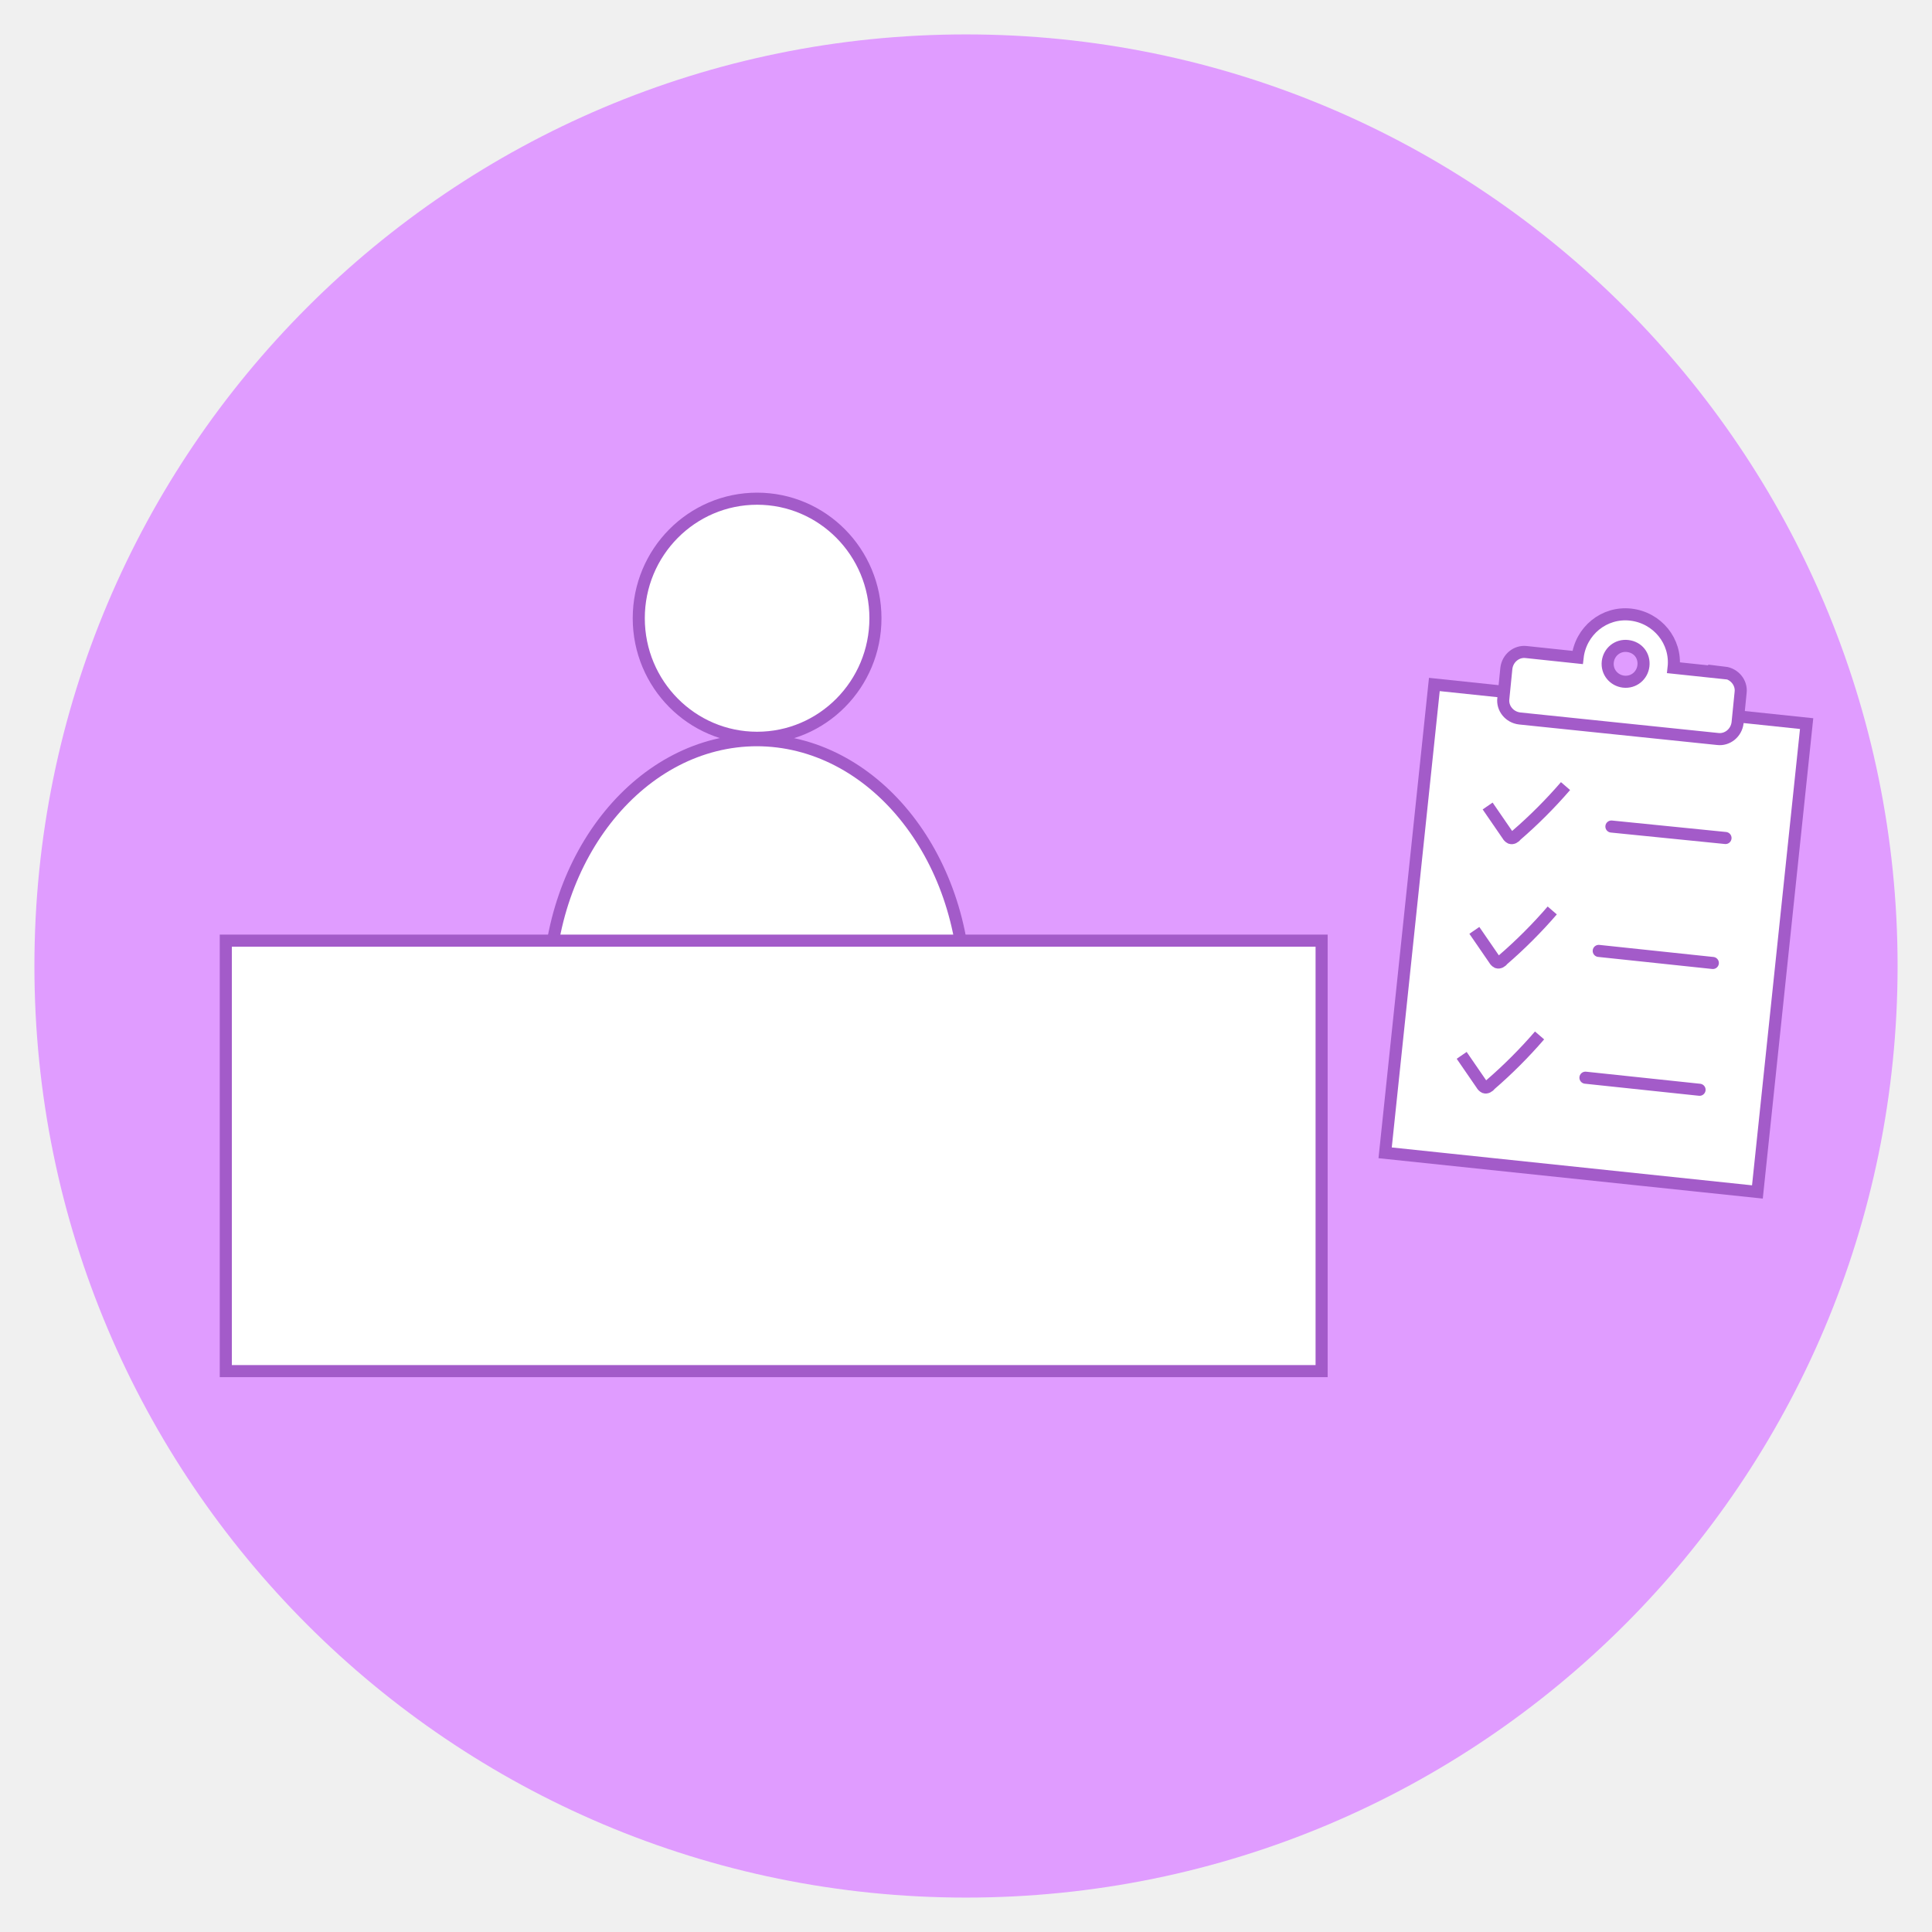
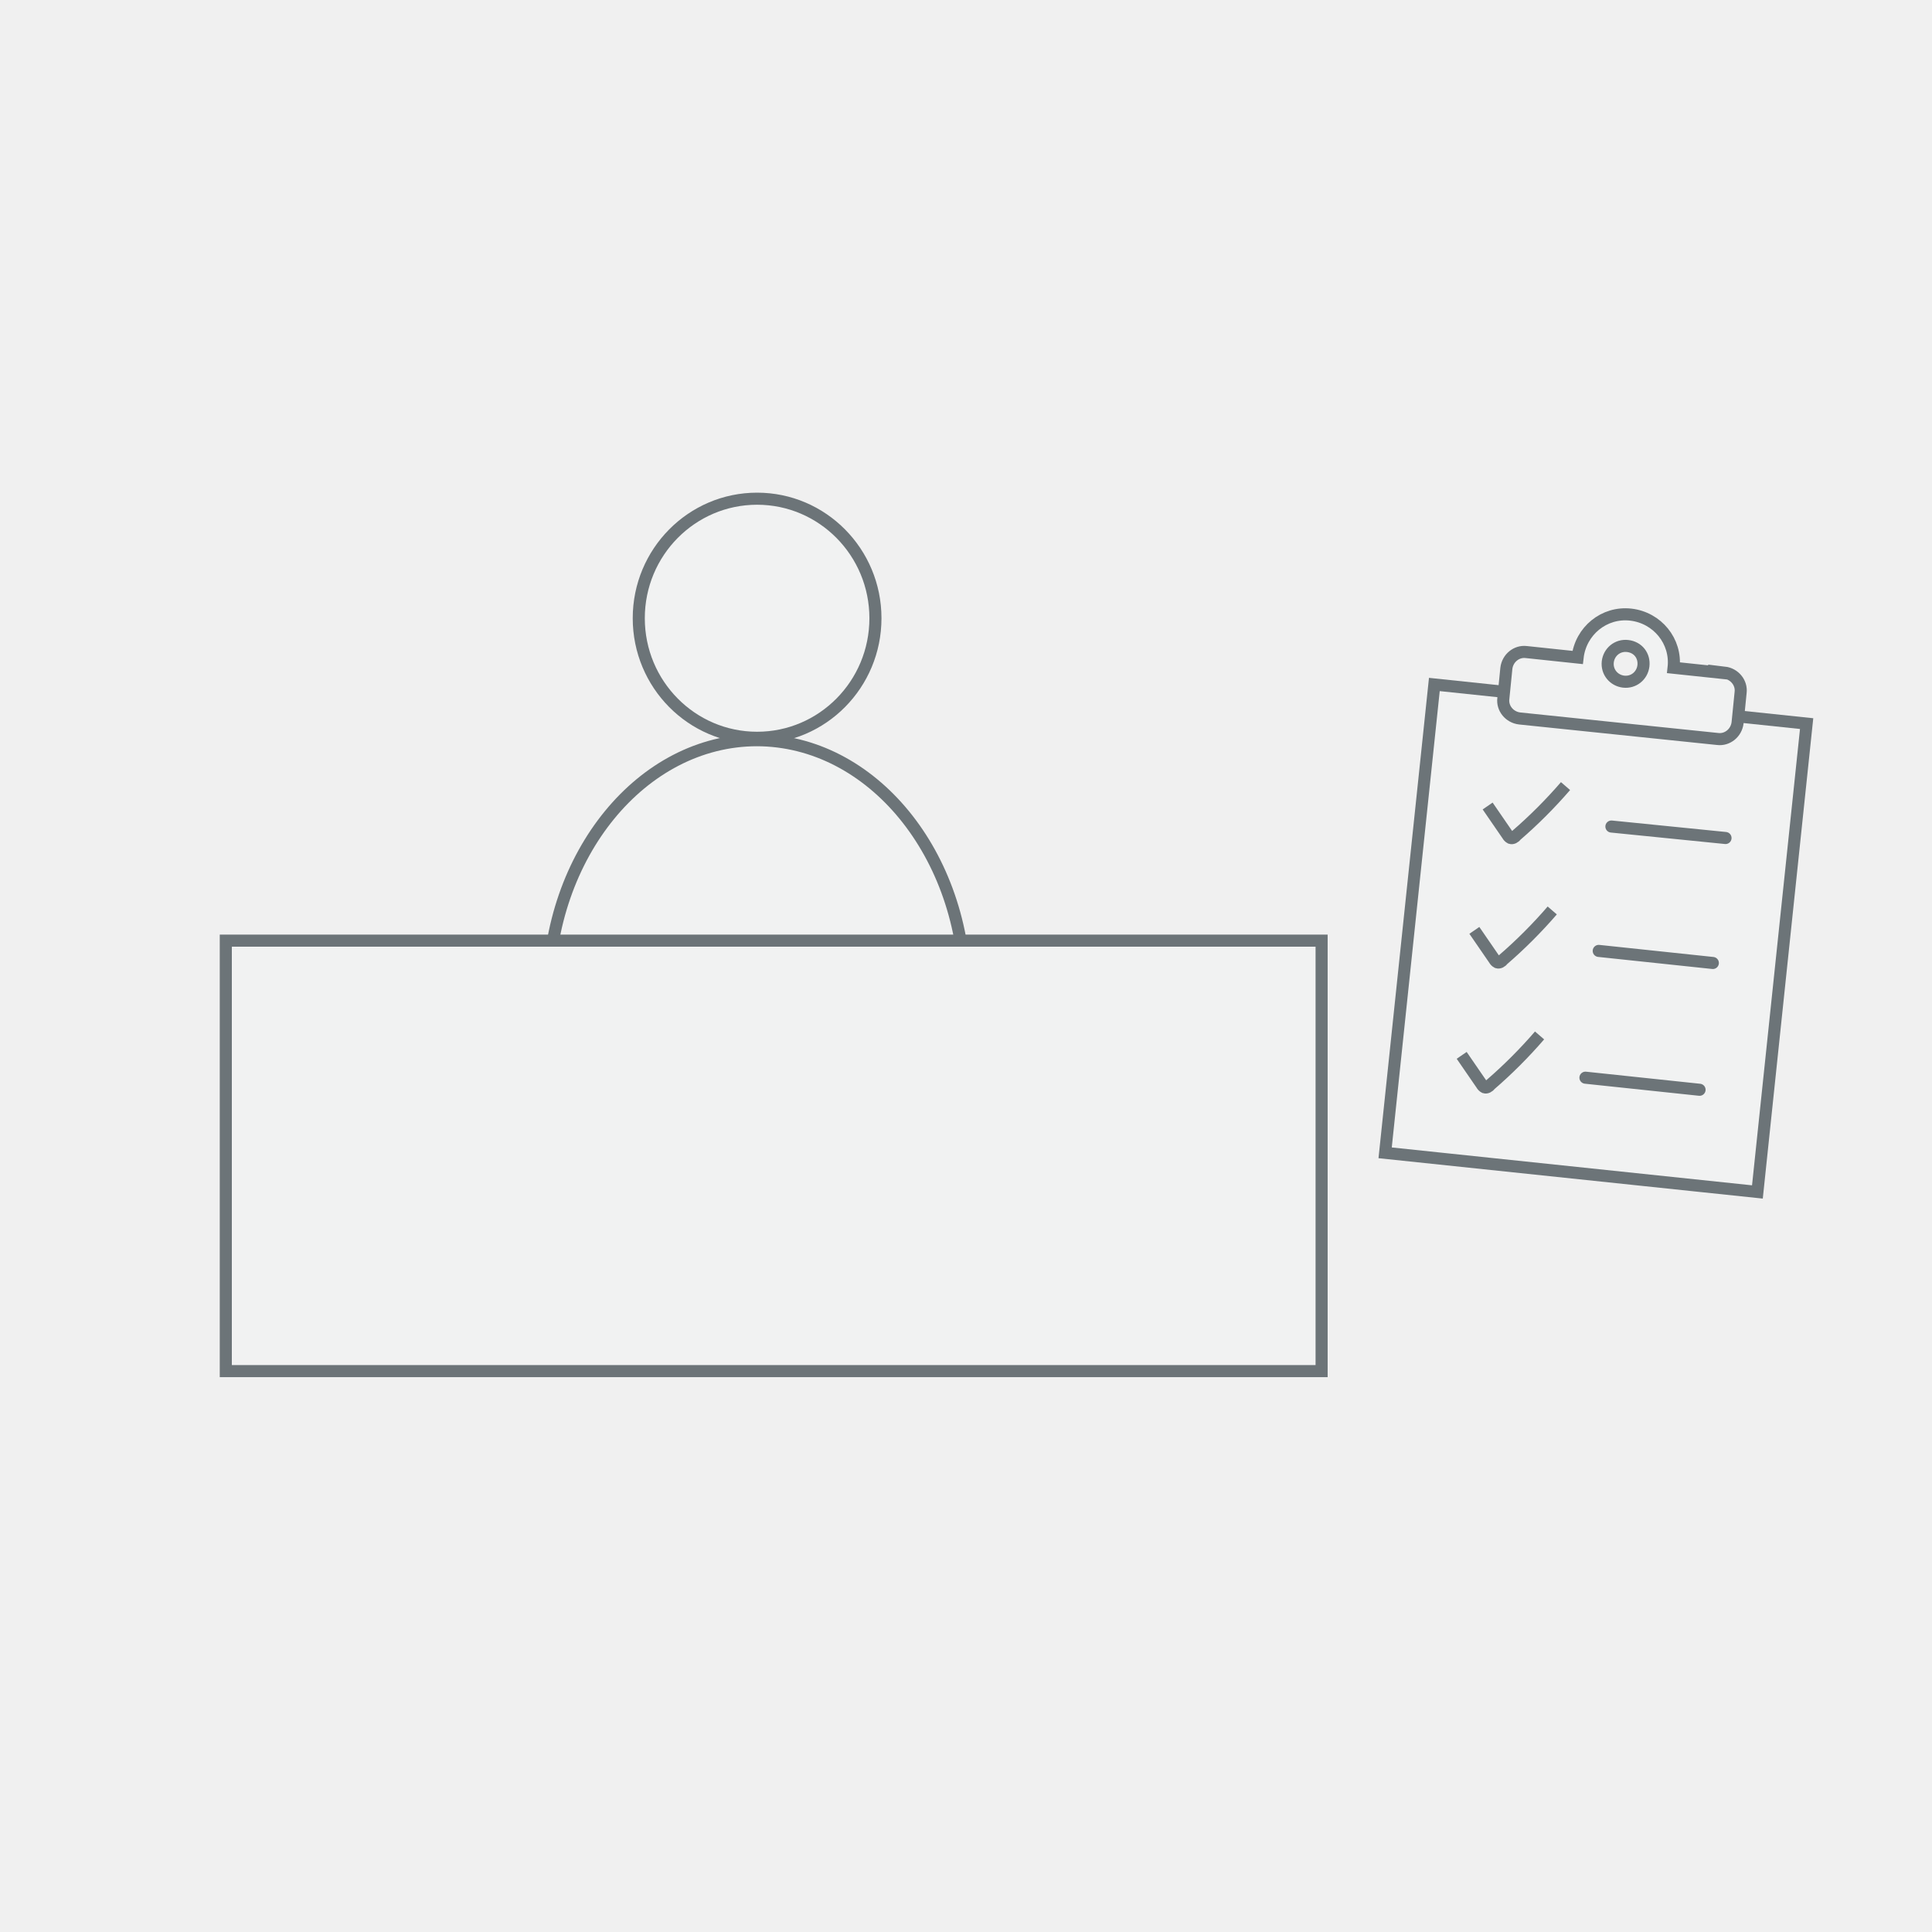
<svg xmlns="http://www.w3.org/2000/svg" version="1.1" viewBox="0 0 320 320">
-   <g id="Hg">
-     <circle cx="160" cy="160" r="154.3" fill="#e09cff" />
-   </g>
  <g id="Seite_Lernveranstaltung">
    <g>
-       <ellipse cx="125.4" cy="102.4" rx="19.6" ry="19.8" fill="#fff" stroke="#a35bc9" stroke-miterlimit="10" stroke-width="2" />
-       <path d="M125.4,122.6c-19.1,0-34.6,19-34.6,42.3h69.1c0-23.4-15.5-42.3-34.6-42.3Z" fill="#fff" stroke="#a35bc9" stroke-miterlimit="10" stroke-width="2" />
-       <rect x="37.4" y="155.8" width="181.5" height="71.3" fill="#fff" stroke="#a35bc9" stroke-miterlimit="10" stroke-width="2" />
+       <ellipse cx="125.4" cy="102.4" rx="19.6" ry="19.8" fill="#f1f2f2" stroke="#6c7478" stroke-miterlimit="10" stroke-width="2" />
+       <path d="M125.4,122.6c-19.1,0-34.6,19-34.6,42.3h69.1c0-23.4-15.5-42.3-34.6-42.3Z" fill="#f1f2f2" stroke="#6c7478" stroke-miterlimit="10" stroke-width="2" />
+       <rect x="37.4" y="155.8" width="181.5" height="71.3" fill="#f1f2f2" stroke="#6c7478" stroke-miterlimit="10" stroke-width="2" />
    </g>
  </g>
  <g id="Seite_Planen">
    <g>
-       <rect x="233.5" y="116.2" width="62" height="78" transform="translate(17.5 -26.6) rotate(6)" fill="#fff" stroke="#a35bc9" stroke-miterlimit="10" stroke-width="2" />
-       <path d="M246.4,133.5c1.1,1.6,2.2,3.2,3.3,4.8.1.2.3.4.5.5.3.1.7-.1.9-.4,2.9-2.5,5.7-5.3,8.2-8.2" fill="none" stroke="#a35bc9" stroke-miterlimit="10" stroke-width="2" />
-       <path d="M242.1,174.8c1.1,1.6,2.2,3.2,3.3,4.8.1.2.3.4.5.5.3.1.7-.1.9-.4,2.9-2.5,5.7-5.3,8.2-8.2" fill="none" stroke="#a35bc9" stroke-miterlimit="10" stroke-width="2" />
-       <path d="M244.2,154.1c1.1,1.6,2.2,3.2,3.3,4.8.1.2.3.4.5.5.3.1.7-.1.9-.4,2.9-2.5,5.7-5.3,8.2-8.2" fill="none" stroke="#a35bc9" stroke-miterlimit="10" stroke-width="2" />
-       <line x1="266.9" y1="136.9" x2="285.8" y2="138.8" fill="none" stroke="#a35bc9" stroke-linecap="round" stroke-miterlimit="10" stroke-width="2" />
-       <line x1="264.8" y1="157.5" x2="283.7" y2="159.5" fill="none" stroke="#a35bc9" stroke-linecap="round" stroke-miterlimit="10" stroke-width="2" />
-       <line x1="262.6" y1="178.5" x2="281.5" y2="180.5" fill="none" stroke="#a35bc9" stroke-linecap="round" stroke-miterlimit="10" stroke-width="2" />
-       <path d="M285.7,111.5l-8.5-.9c.5-4.4-2.7-8.3-7.1-8.8-4.4-.5-8.3,2.7-8.8,7.1l-8.5-.9c-1.6-.2-3.1,1-3.3,2.7l-.5,5c-.2,1.6,1,3.1,2.7,3.3l32.8,3.4c1.6.2,3.1-1,3.3-2.7l.5-5c.2-1.6-1-3.1-2.7-3.3ZM268.9,112.9c-1.6-.2-2.8-1.6-2.6-3.3.2-1.6,1.6-2.8,3.3-2.6s2.8,1.6,2.6,3.3c-.2,1.6-1.6,2.8-3.3,2.6Z" fill="#fff" stroke="#a35bc9" stroke-linecap="round" stroke-miterlimit="10" stroke-width="2" />
+       <rect x="233.5" y="116.2" width="62" height="78" transform="translate(17.5 -26.6) rotate(6)" fill="#f1f2f2" stroke="#6c7478" stroke-miterlimit="10" stroke-width="2" />
+       <path d="M246.4,133.5c1.1,1.6,2.2,3.2,3.3,4.8.1.2.3.4.5.5.3.1.7-.1.9-.4,2.9-2.5,5.7-5.3,8.2-8.2" fill="none" stroke="#6c7478" stroke-miterlimit="10" stroke-width="2" />
+       <path d="M242.1,174.8c1.1,1.6,2.2,3.2,3.3,4.8.1.2.3.4.5.5.3.1.7-.1.9-.4,2.9-2.5,5.7-5.3,8.2-8.2" fill="none" stroke="#6c7478" stroke-miterlimit="10" stroke-width="2" />
+       <path d="M244.2,154.1c1.1,1.6,2.2,3.2,3.3,4.8.1.2.3.4.5.5.3.1.7-.1.9-.4,2.9-2.5,5.7-5.3,8.2-8.2" fill="none" stroke="#6c7478" stroke-miterlimit="10" stroke-width="2" />
+       <line x1="266.9" y1="136.9" x2="285.8" y2="138.8" fill="none" stroke="#6c7478" stroke-linecap="round" stroke-miterlimit="10" stroke-width="2" />
+       <line x1="264.8" y1="157.5" x2="283.7" y2="159.5" fill="none" stroke="#6c7478" stroke-linecap="round" stroke-miterlimit="10" stroke-width="2" />
+       <line x1="262.6" y1="178.5" x2="281.5" y2="180.5" fill="none" stroke="#6c7478" stroke-linecap="round" stroke-miterlimit="10" stroke-width="2" />
+       <path d="M285.7,111.5l-8.5-.9c.5-4.4-2.7-8.3-7.1-8.8-4.4-.5-8.3,2.7-8.8,7.1l-8.5-.9c-1.6-.2-3.1,1-3.3,2.7l-.5,5c-.2,1.6,1,3.1,2.7,3.3l32.8,3.4c1.6.2,3.1-1,3.3-2.7l.5-5c.2-1.6-1-3.1-2.7-3.3ZM268.9,112.9c-1.6-.2-2.8-1.6-2.6-3.3.2-1.6,1.6-2.8,3.3-2.6s2.8,1.6,2.6,3.3c-.2,1.6-1.6,2.8-3.3,2.6Z" fill="#f1f2f2" stroke="#6c7478" stroke-linecap="round" stroke-miterlimit="10" stroke-width="2" />
    </g>
  </g>
</svg>
